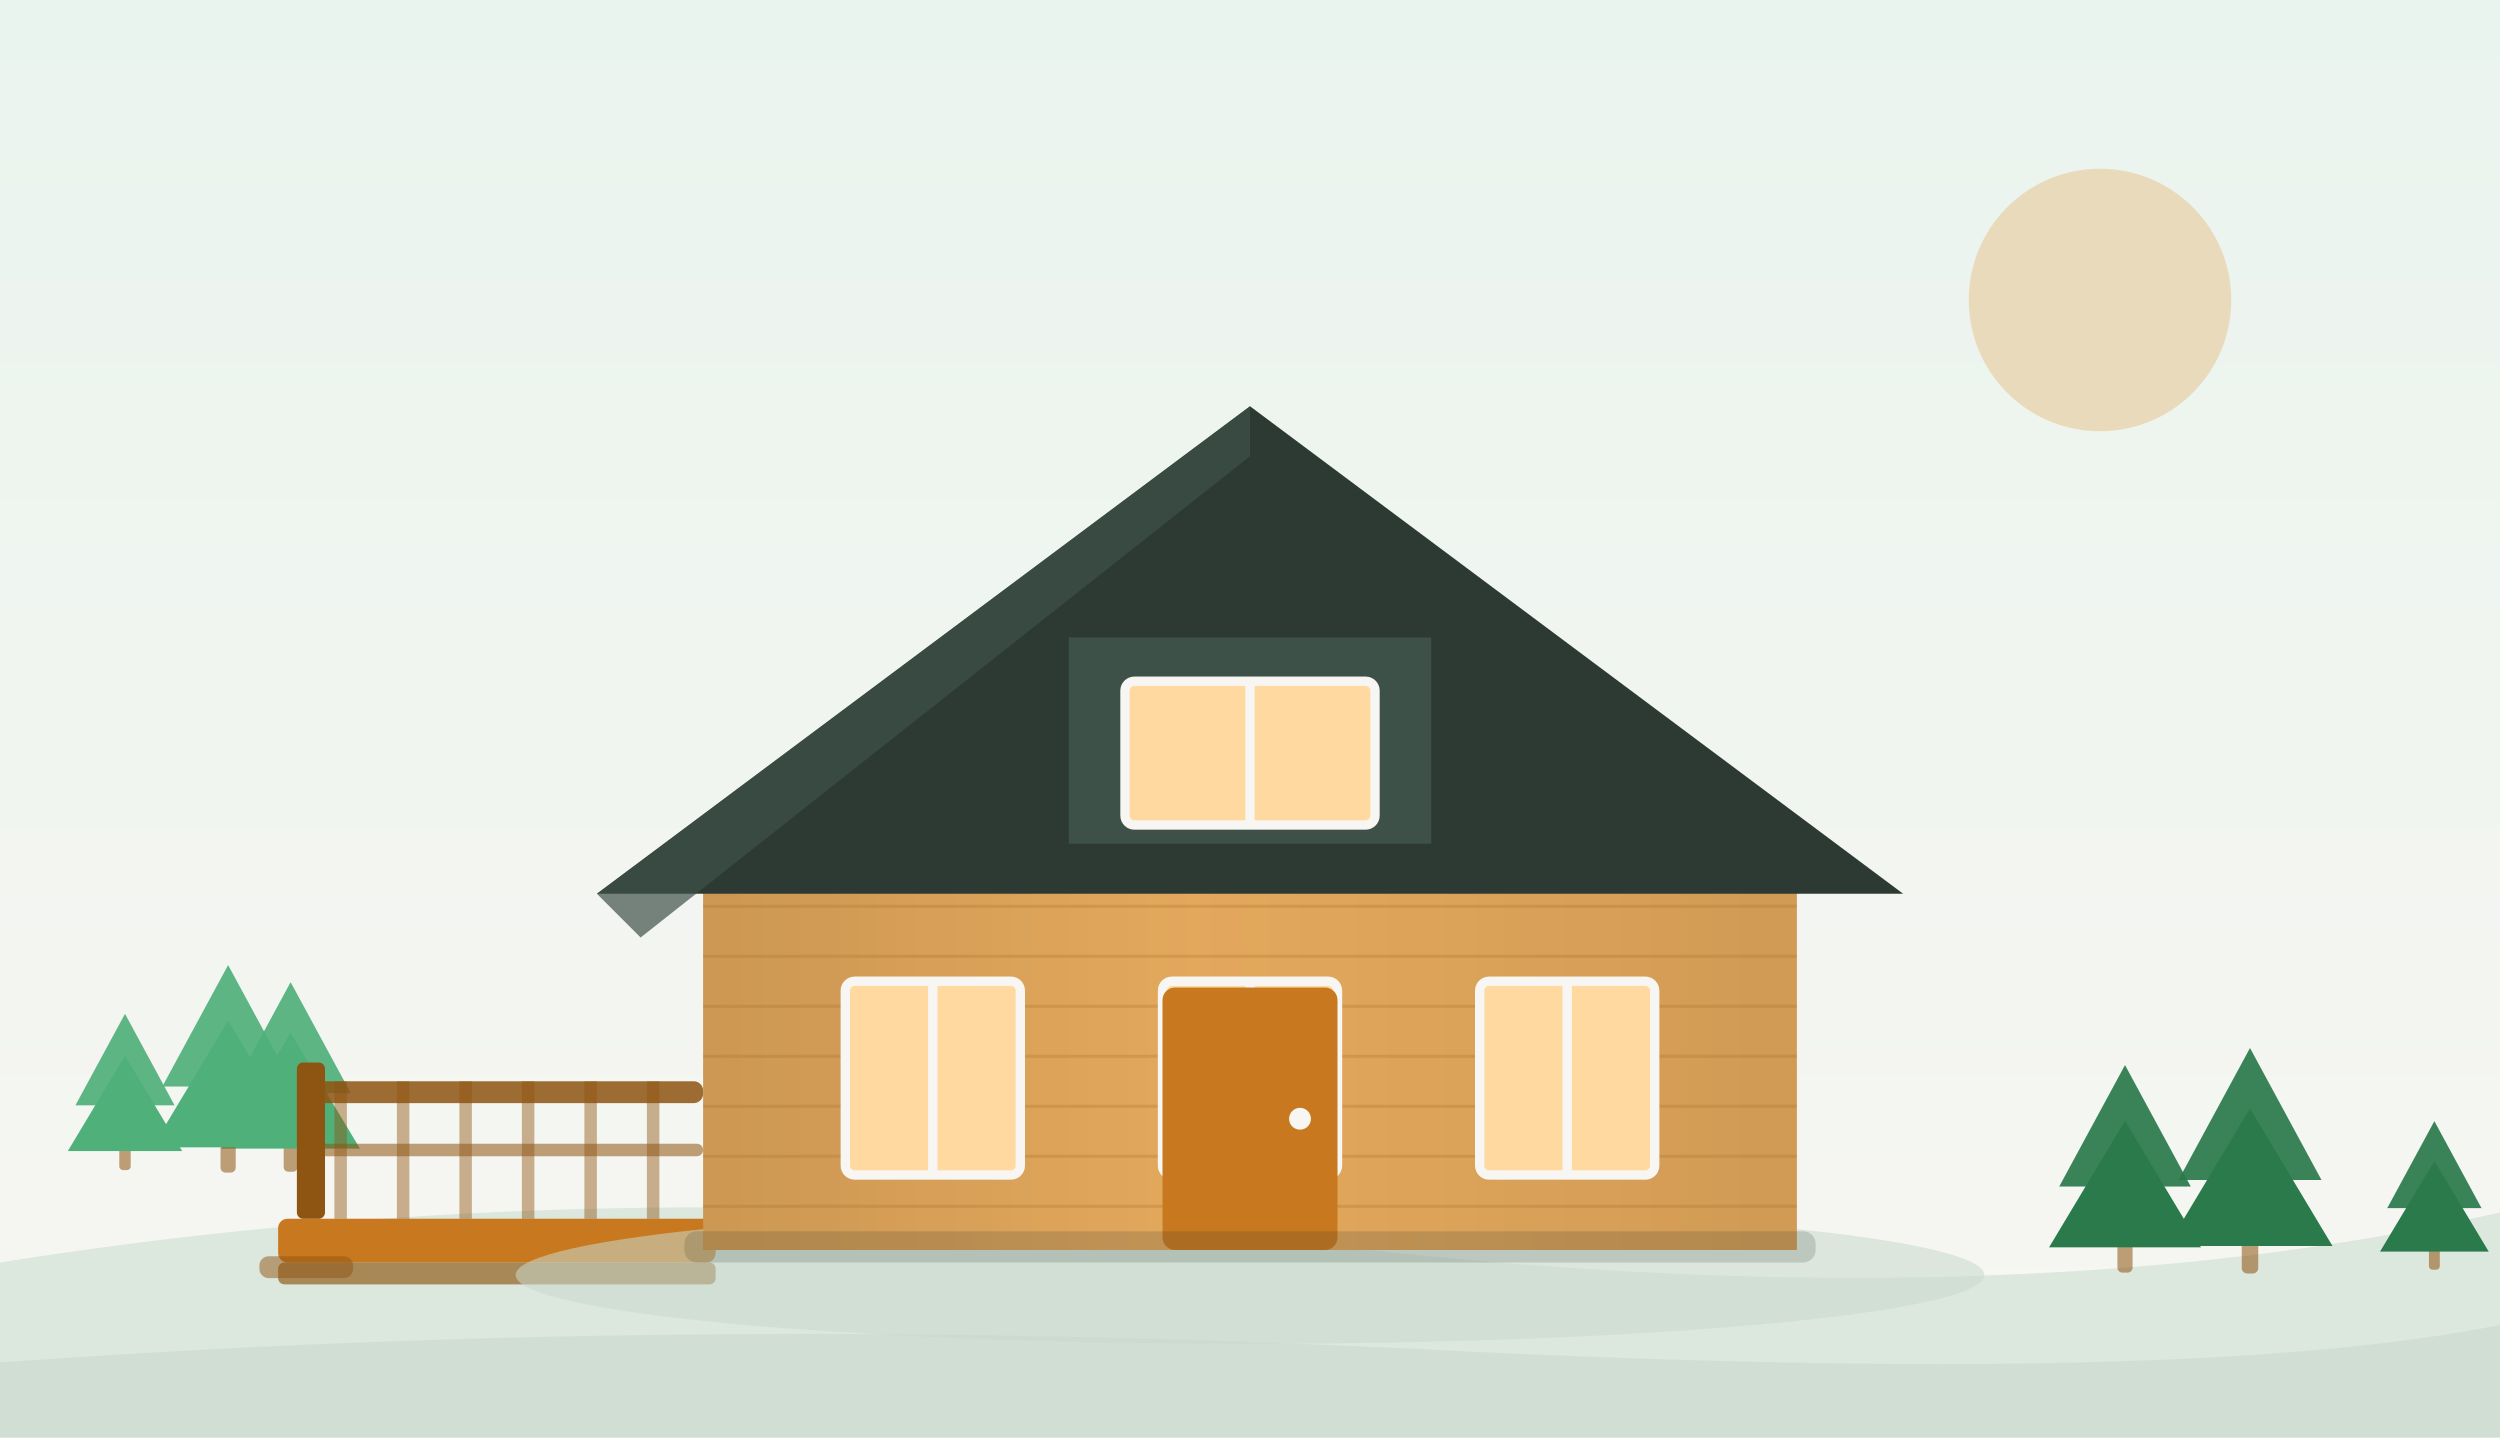
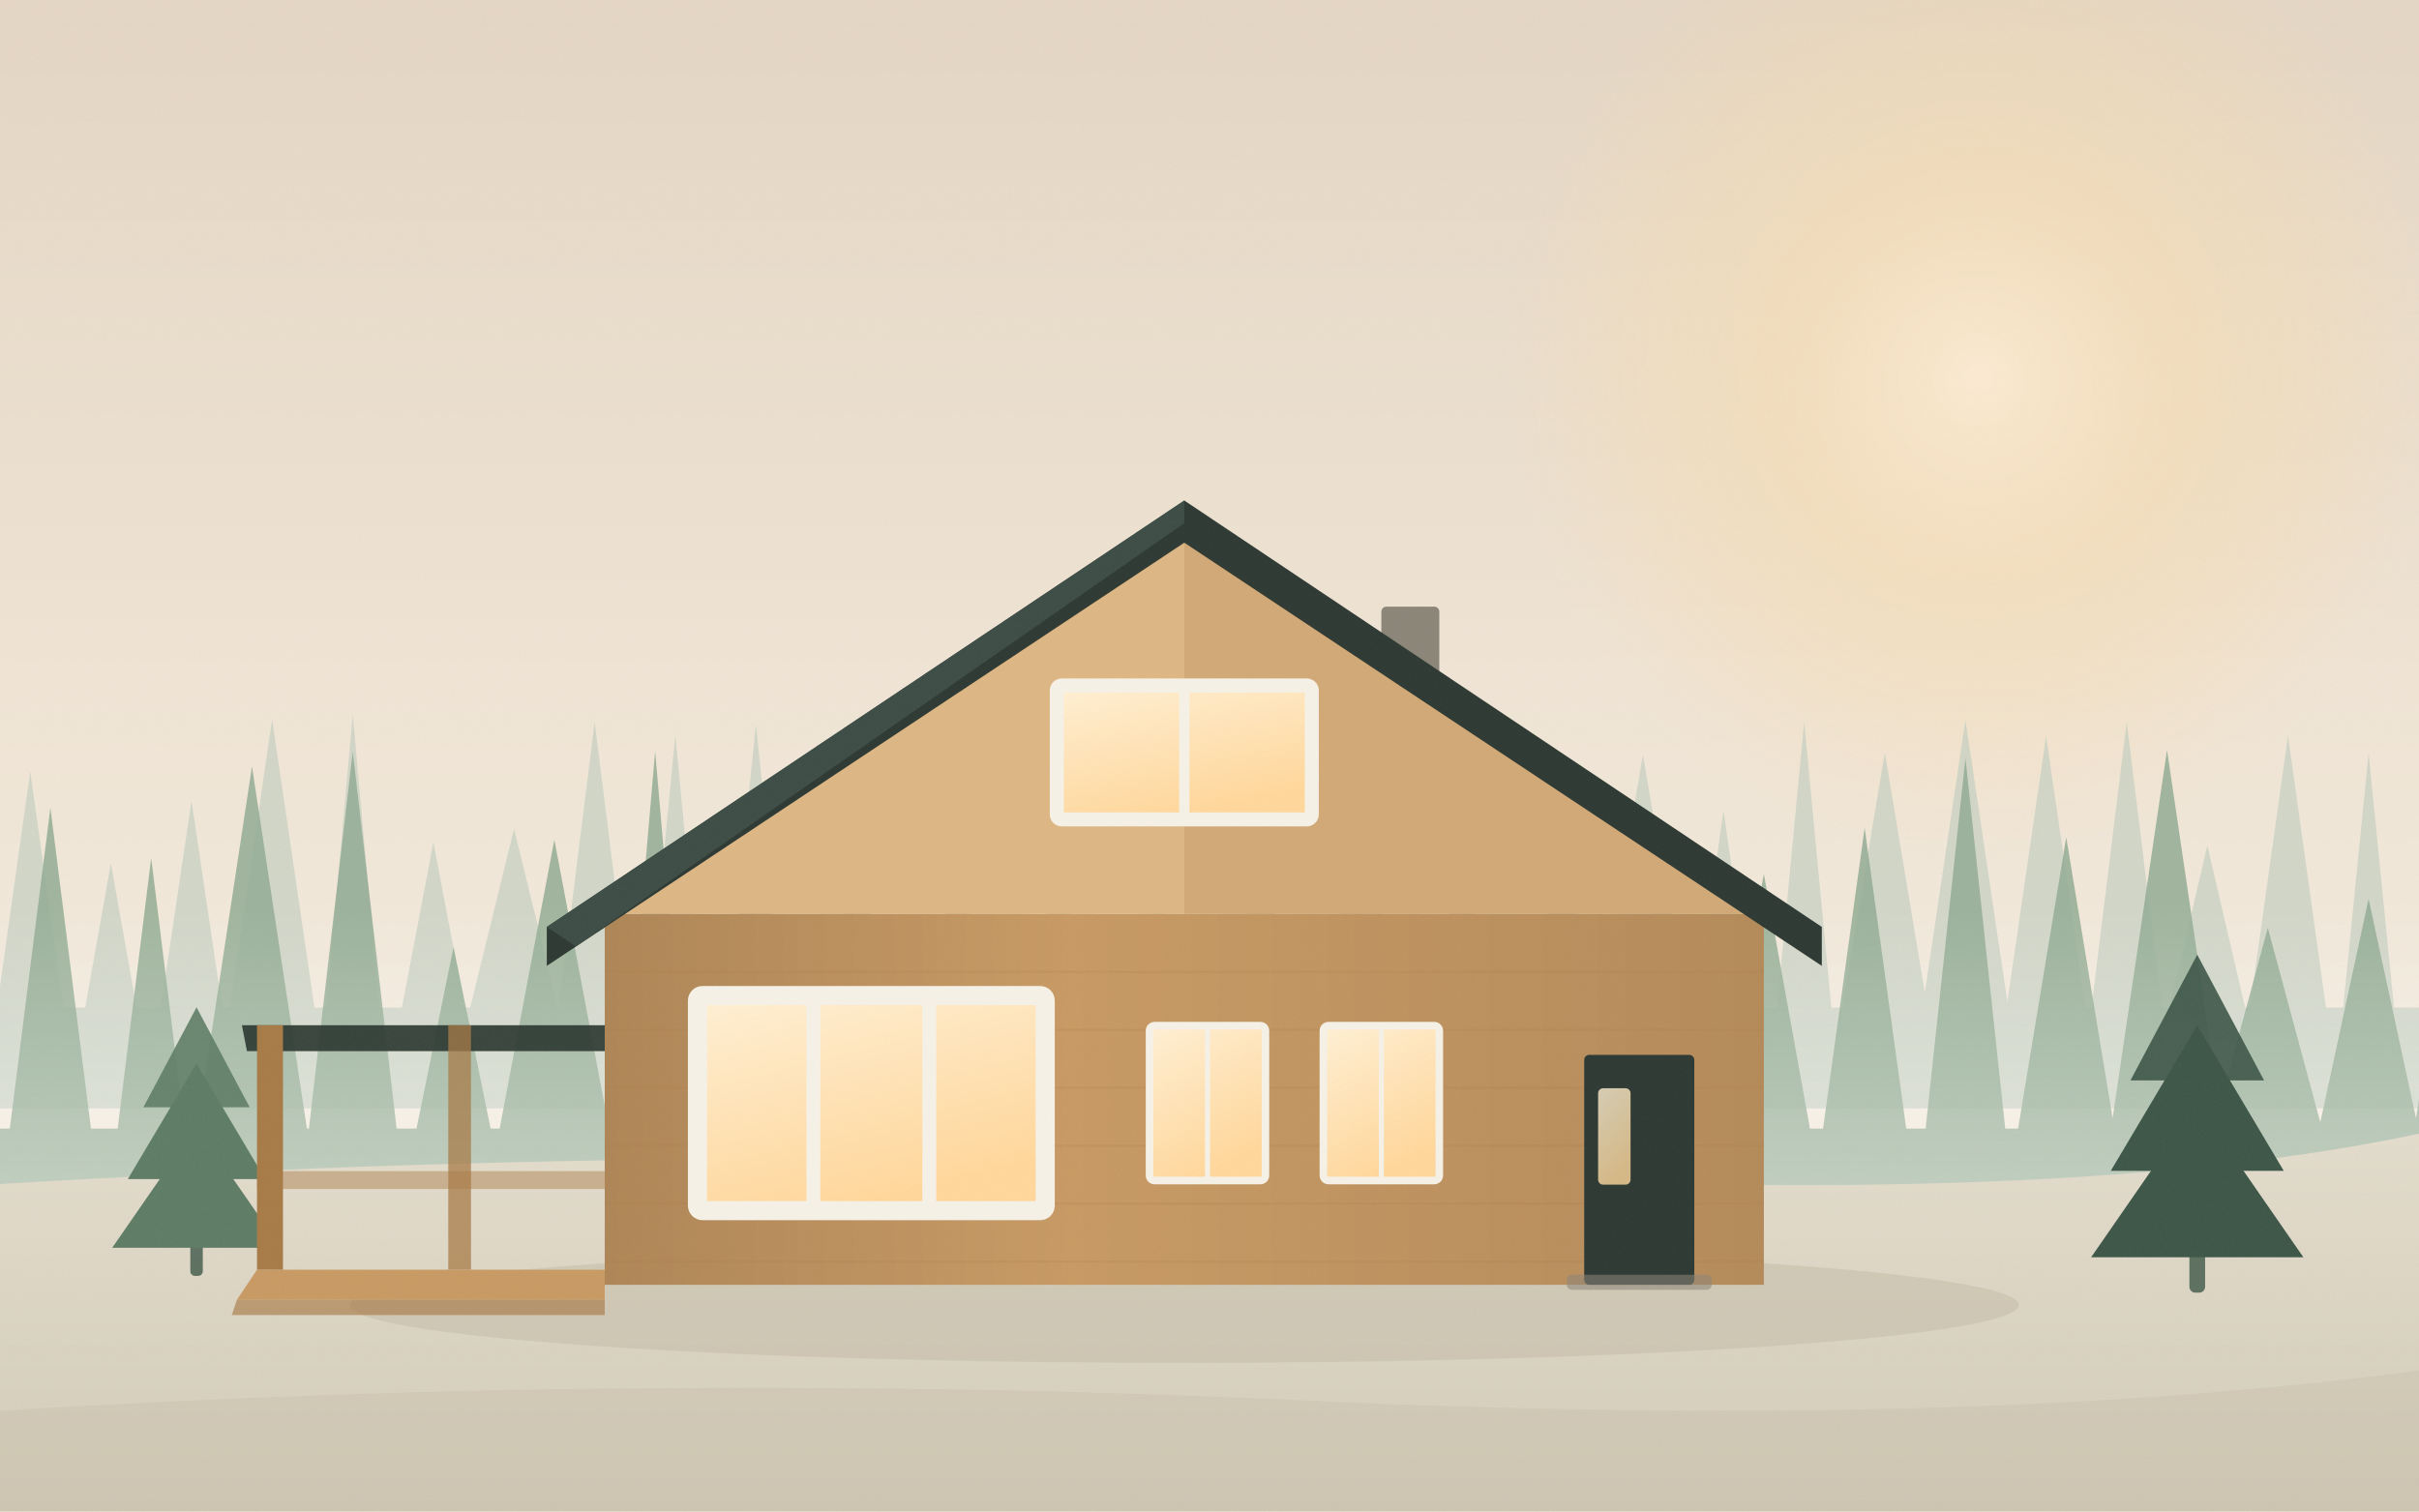
- <svg xmlns="http://www.w3.org/2000/svg" viewBox="0 0 800 460" role="img" aria-label="Каркасный дом КД-17, 8×10 м">
+ <svg xmlns="http://www.w3.org/2000/svg" viewBox="0 0 960 600" role="img" aria-label="Каркасный дом КД-17, 8×10 м, 118 м²">
  <defs>
    <linearGradient id="sky" x1="0" y1="0" x2="0" y2="1">
-       <stop offset="0" stop-color="#EAF4EE" />
-       <stop offset="1" stop-color="#F7F6F2" />
+       <stop offset="0" stop-color="#E4D6C3" />
+       <stop offset=".45" stop-color="#EFE4D4" />
+       <stop offset="1" stop-color="#F6F1E7" />
+     </linearGradient>
+     <radialGradient id="sunGlow" cx=".5" cy=".5" r=".5">
+       <stop offset="0" stop-color="#FBEBD2" stop-opacity=".95" />
+       <stop offset=".45" stop-color="#F7DCB0" stop-opacity=".55" />
+       <stop offset="1" stop-color="#F7DCB0" stop-opacity="0" />
+     </radialGradient>
+     <linearGradient id="glassGrad" x1="0" y1="0" x2=".4" y2="1">
+       <stop offset="0" stop-color="#FFF0D4" />
+       <stop offset="1" stop-color="#FFD79B" />
    </linearGradient>
    <linearGradient id="wallShade" x1="0" y1="0" x2="1" y2="0">
-       <stop offset="0" stop-color="#000" stop-opacity=".10" />
-       <stop offset=".45" stop-color="#000" stop-opacity="0" />
-       <stop offset="1" stop-color="#000" stop-opacity=".08" />
+       <stop offset="0" stop-color="#000" stop-opacity=".13" />
+       <stop offset=".4" stop-color="#000" stop-opacity="0" />
+       <stop offset="1" stop-color="#000" stop-opacity=".10" />
    </linearGradient>
+     <linearGradient id="mist" x1="0" y1="0" x2="0" y2="1">
+       <stop offset="0" stop-color="#fff" stop-opacity="0" />
+       <stop offset="1" stop-color="#fff" stop-opacity=".55" />
+     </linearGradient>
+     <linearGradient id="groundGrad" x1="0" y1="0" x2="0" y2="1">
+       <stop offset="0" stop-color="#E3DCCC" />
+       <stop offset="1" stop-color="#D3CBB8" />
+     </linearGradient>
+     <filter id="grain">
+       <feTurbulence type="fractalNoise" baseFrequency=".9" numOctaves="2" stitchTiles="stitch" />
+       <feColorMatrix type="saturate" values="0" />
+       <feComponentTransfer>
+         <feFuncA type="linear" slope=".055" />
+       </feComponentTransfer>
+     </filter>
+     <filter id="soft">
+       <feGaussianBlur stdDeviation="6" />
+     </filter>
  </defs>
-   <rect width="800" height="460" fill="url(#sky)" />
-   <circle cx="672" cy="96" r="42" fill="#E3A85C" opacity=".35" />
-   <path d="M0 404 Q200 372 420 398 T800 388 V460 H0 Z" fill="#DCE7DE" />
-   <g transform="translate(779 404) scale(0.58)">
-     <rect x="-3" y="-16" width="6" height="20" rx="2" fill="#8E5411" opacity=".55" />
-     <path d="M0 -78 L26 -30 H-26 Z" fill="#2A7A4B" opacity=".92" />
-     <path d="M0 -56 L30 -6 H-30 Z" fill="#2A7A4B" />
-   </g>
-   <g transform="translate(40 372) scale(0.61)">
-     <rect x="-3" y="-16" width="6" height="20" rx="2" fill="#8E5411" opacity=".55" />
-     <path d="M0 -78 L26 -30 H-26 Z" fill="#4FB07A" opacity=".92" />
-     <path d="M0 -56 L30 -6 H-30 Z" fill="#4FB07A" />
-   </g>
-   <g transform="translate(93 372) scale(0.74)">
-     <rect x="-3" y="-16" width="6" height="20" rx="2" fill="#8E5411" opacity=".55" />
-     <path d="M0 -78 L26 -30 H-26 Z" fill="#4FB07A" opacity=".92" />
-     <path d="M0 -56 L30 -6 H-30 Z" fill="#4FB07A" />
-   </g>
-   <g transform="translate(73 372) scale(0.81)">
-     <rect x="-3" y="-16" width="6" height="20" rx="2" fill="#8E5411" opacity=".55" />
-     <path d="M0 -78 L26 -30 H-26 Z" fill="#4FB07A" opacity=".92" />
-     <path d="M0 -56 L30 -6 H-30 Z" fill="#4FB07A" />
-   </g>
-   <g transform="translate(680 404) scale(0.81)">
-     <rect x="-3" y="-16" width="6" height="20" rx="2" fill="#8E5411" opacity=".55" />
-     <path d="M0 -78 L26 -30 H-26 Z" fill="#2A7A4B" opacity=".92" />
-     <path d="M0 -56 L30 -6 H-30 Z" fill="#2A7A4B" />
-   </g>
-   <g transform="translate(720 404) scale(0.88)">
-     <rect x="-3" y="-16" width="6" height="20" rx="2" fill="#8E5411" opacity=".55" />
-     <path d="M0 -78 L26 -30 H-26 Z" fill="#2A7A4B" opacity=".92" />
-     <path d="M0 -56 L30 -6 H-30 Z" fill="#2A7A4B" />
+   <rect width="960" height="600" fill="url(#sky)" />
+   <circle cx="785.257" cy="150" r="190" fill="url(#sunGlow)" />
+   <path d="M-20 440 L-36.0 400.0 L-20.0 317.1 L-4.0 400.0 L-1.2 400.0 L12.0 306.3 L25.2 400.0 L33.8 400.0 L44.0 342.7 L54.2 400.0 L63.8 400.0 L76.0 317.9 L88.2 400.0 L91.2 400.0 L108.0 285.6 L124.8 400.0 L129.5 400.0 L140.0 283.8 L150.5 400.0 L159.5 400.0 L172.0 334.4 L184.5 400.0 L186.6 400.0 L204.0 329.0 L221.4 400.0 L221.8 400.0 L236.0 286.7 L250.2 400.0 L257.6 400.0 L268.0 291.9 L278.4 400.0 L288.5 400.0 L300.0 287.5 L311.5 400.0 L317.6 400.0 L332.0 316.1 L346.4 400.0 L352.9 400.0 L364.0 304.1 L375.1 400.0 L378.3 400.0 L396.0 295.6 L413.7 400.0 L410.9 400.0 L428.0 337.3 L445.1 400.0 L443.5 400.0 L460.0 316.9 L476.5 400.0 L479.3 400.0 L492.0 324.3 L504.7 400.0 L507.9 400.0 L524.0 292.1 L540.1 400.0 L540.6 400.0 L556.0 324.8 L571.4 400.0 L572.7 400.0 L588.0 334.3 L603.3 400.0 L609.8 400.0 L620.0 298.4 L630.2 400.0 L634.9 400.0 L652.0 299.6 L669.1 400.0 L673.0 400.0 L684.0 321.7 L695.0 400.0 L705.2 400.0 L716.0 286.7 L726.8 400.0 L731.1 400.0 L748.0 298.8 L764.9 400.0 L763.0 400.0 L780.0 285.8 L797.0 400.0 L796.3 400.0 L812.0 292.2 L827.7 400.0 L830.0 400.0 L844.0 286.7 L858.0 400.0 L861.0 400.0 L876.0 335.6 L891.0 400.0 L892.9 400.0 L908.0 292.0 L923.1 400.0 L929.9 400.0 L940.0 299.1 L950.1 400.0 L962.0 400.0 L972.0 288.7 L982.0 400.0 L1000 440 Z" fill="#C3CEC0" opacity="0.7" />
+   <path d="M-20 488 L-35.8 448.0 L-20.0 351.3 L-4.2 448.0 L3.9 448.0 L20.0 320.7 L36.1 448.0 L46.7 448.0 L60.0 340.6 L73.3 448.0 L78.2 448.0 L100.0 304.2 L121.8 448.0 L122.6 448.0 L140.0 298.3 L157.4 448.0 L165.3 448.0 L180.0 375.9 L194.7 448.0 L198.3 448.0 L220.0 333.3 L241.7 448.0 L247.1 448.0 L260.0 298.2 L272.9 448.0 L279.2 448.0 L300.0 321.9 L320.8 448.0 L321.4 448.0 L340.0 326.1 L358.6 448.0 L365.7 448.0 L380.0 319.5 L394.3 448.0 L406.5 448.0 L420.0 318.5 L433.5 448.0 L445.0 448.0 L460.0 351.1 L475.0 448.0 L478.7 448.0 L500.0 329.3 L521.3 448.0 L517.8 448.0 L540.0 317.0 L562.2 448.0 L566.4 448.0 L580.0 318.2 L593.6 448.0 L602.1 448.0 L620.0 327.1 L637.9 448.0 L647.1 448.0 L660.0 326.6 L672.9 448.0 L681.7 448.0 L700.0 346.9 L718.3 448.0 L723.5 448.0 L740.0 328.6 L756.5 448.0 L764.2 448.0 L780.0 300.9 L795.8 448.0 L800.9 448.0 L820.0 332.4 L839.1 448.0 L837.8 448.0 L860.0 297.7 L882.2 448.0 L878.5 448.0 L900.0 368.3 L921.5 448.0 L920.3 448.0 L940.0 356.8 L959.7 448.0 L958.2 448.0 L980.0 305.5 L1001.8 448.0 L1000 488 Z" fill="#93AB94" opacity="0.85" />
+   <rect x="0" y="360" width="960" height="130" fill="url(#mist)" opacity=".7" />
+   <path d="M0 470 Q300 452 560 466 T960 450 V600 H0 Z" fill="url(#groundGrad)" />
+   <g transform="translate(78 504) scale(0.62)">
+     <rect x="-4" y="-24" width="8" height="28" rx="3" fill="#3E5748" opacity=".8" />
+     <path d="M0 -168 L34 -104 H-34 Z" fill="#5F7D66" opacity=".9" />
+     <path d="M0 -132 L44 -58 H-44 Z" fill="#5F7D66" />
+     <path d="M0 -92 L54 -14 H-54 Z" fill="#5F7D66" />
  </g>
  <g>
-     <rect x="89" y="390" width="140" height="14" rx="3" fill="#C8791F" />
-     <rect x="89" y="404" width="140" height="7" rx="2" fill="#8E5411" opacity=".65" />
-     <rect x="107" y="346" width="4" height="44" fill="#8E5411" opacity=".45" />
-     <rect x="127" y="346" width="4" height="44" fill="#8E5411" opacity=".45" />
-     <rect x="147" y="346" width="4" height="44" fill="#8E5411" opacity=".45" />
-     <rect x="167" y="346" width="4" height="44" fill="#8E5411" opacity=".45" />
-     <rect x="187" y="346" width="4" height="44" fill="#8E5411" opacity=".45" />
-     <rect x="207" y="346" width="4" height="44" fill="#8E5411" opacity=".45" />
-     <rect x="97" y="346" width="128" height="7" rx="3" fill="#8E5411" opacity=".85" />
-     <rect x="97" y="366" width="128" height="4" rx="2" fill="#8E5411" opacity=".55" />
-     <rect x="95" y="340" width="9" height="50" rx="2" fill="#8E5411" />
-     <rect x="83" y="402" width="30" height="7" rx="3" fill="#8E5411" opacity=".5" />
+     <ellipse cx="470" cy="518" rx="331.2" ry="23" fill="#BFB7A2" opacity=".45" />
+     <g>
+       <path d="M102 504 H240 V516 H94 Z" fill="#C89A64" />
+       <path d="M94 516 H240 v6 H92 Z" fill="#A87B47" opacity=".65" />
+       <path d="M96 406.96 H240 v10.304 H98 Z" fill="#2E3A33" opacity=".92" />
+       <rect x="102" y="406.96" width="10.304" height="97.04" fill="#A87B47" />
+       <rect x="177.9" y="406.96" width="9.016" height="97.04" fill="#A87B47" opacity=".75" />
+       <rect x="102" y="464.9" width="138" height="7.084" fill="#A87B47" opacity=".45" />
+     </g>
+     <rect x="548.2" y="240.808" width="23" height="96.968" rx="2" fill="#8C8578" />
+     <rect x="240" y="362.8" width="460" height="147.2" fill="#C89A64" />
+     <polygon points="240,362.8 470,206.4 700,362.8" fill="#DDB684" />
+     <polygon points="470,206.4 700,362.8 470,362.8" fill="#A87B47" opacity=".22" />
+     <rect x="240" y="362.8" width="460" height="147.2" fill="url(#wallShade)" />
+     <line x1="240" y1="385.8" x2="700" y2="385.8" stroke="#A87B47" stroke-width=".9" opacity=".2" />
+     <line x1="240" y1="408.8" x2="700" y2="408.8" stroke="#A87B47" stroke-width=".9" opacity=".2" />
+     <line x1="240" y1="431.8" x2="700" y2="431.8" stroke="#A87B47" stroke-width=".9" opacity=".2" />
+     <line x1="240" y1="454.8" x2="700" y2="454.8" stroke="#A87B47" stroke-width=".9" opacity=".2" />
+     <line x1="240" y1="477.8" x2="700" y2="477.8" stroke="#A87B47" stroke-width=".9" opacity=".2" />
+     <line x1="240" y1="500.8" x2="700" y2="500.8" stroke="#A87B47" stroke-width=".9" opacity=".2" />
+     <path d="M217 367.952 L470 198.672 L723 367.952 L723 383.408 L470 215.416 L217 383.408 Z" fill="#2E3A33" />
+     <path d="M217 367.952 L470 198.672 L470 207.688 L228.5 375.68  Z" fill="#3F5049" opacity=".9" />
+     <g>
+       <rect x="419.4" y="272.088" width="101.2" height="53.176" rx="2" fill="url(#glassGrad)" />
+       <line x1="470" y1="272.088" x2="470" y2="325.264" stroke="#F6F1E7" stroke-width="4.048" />
+       <rect x="419.4" y="272.088" width="101.2" height="53.176" rx="2" fill="none" stroke="#F6F1E7" stroke-width="5.566" />
+     </g>
+     <g>
+       <rect x="276.8" y="395.184" width="138" height="85.376" rx="2" fill="url(#glassGrad)" />
+       <line x1="322.8" y1="395.184" x2="322.8" y2="480.56" stroke="#F6F1E7" stroke-width="5.52" />
+       <line x1="368.8" y1="395.184" x2="368.8" y2="480.56" stroke="#F6F1E7" stroke-width="5.52" />
+       <rect x="276.8" y="395.184" width="138" height="85.376" rx="2" fill="none" stroke="#F6F1E7" stroke-width="7.59" />
+     </g>
+     <g>
+       <rect x="456.2" y="407.137" width="46" height="61.471" rx="2" fill="url(#glassGrad)" />
+       <line x1="479.2" y1="407.137" x2="479.2" y2="468.607" stroke="#F6F1E7" stroke-width="2" />
+       <rect x="456.2" y="407.137" width="46" height="61.471" rx="2" fill="none" stroke="#F6F1E7" stroke-width="3" />
+     </g>
+     <g>
+       <rect x="525.2" y="407.137" width="46" height="61.471" rx="2" fill="url(#glassGrad)" />
+       <line x1="548.2" y1="407.137" x2="548.2" y2="468.607" stroke="#F6F1E7" stroke-width="2" />
+       <rect x="525.2" y="407.137" width="46" height="61.471" rx="2" fill="none" stroke="#F6F1E7" stroke-width="3" />
+     </g>
+     <g>
+       <rect x="628.7" y="418.736" width="43.7" height="91.264" rx="2" fill="#2E3A33" />
+       <rect x="634.22" y="431.984" width="12.88" height="38.272" rx="2" fill="url(#glassGrad)" opacity=".8" />
+       <rect x="621.8" y="506" width="57.5" height="6" rx="2" fill="#8C8578" opacity=".55" />
+     </g>
  </g>
-   <g>
-     <ellipse cx="400" cy="408" rx="235" ry="22" fill="#C8D9CC" opacity=".55" />
-     <rect x="225" y="280" width="350" height="120" fill="#E3A85C" />
-     <rect x="225" y="280" width="350" height="120" fill="url(#wallShade)" />
-     <line x1="225" y1="290" x2="575" y2="290" stroke="#8E5411" stroke-width="1" opacity=".18" />
-     <line x1="225" y1="306" x2="575" y2="306" stroke="#8E5411" stroke-width="1" opacity=".18" />
-     <line x1="225" y1="322" x2="575" y2="322" stroke="#8E5411" stroke-width="1" opacity=".18" />
-     <line x1="225" y1="338" x2="575" y2="338" stroke="#8E5411" stroke-width="1" opacity=".18" />
-     <line x1="225" y1="354" x2="575" y2="354" stroke="#8E5411" stroke-width="1" opacity=".18" />
-     <line x1="225" y1="370" x2="575" y2="370" stroke="#8E5411" stroke-width="1" opacity=".18" />
-     <line x1="225" y1="386" x2="575" y2="386" stroke="#8E5411" stroke-width="1" opacity=".18" />
-     <path d="M191 286 L400 130 L609 286 Z" fill="#2C3A33" />
-     <path d="M191 286 L400 130 L400 146 L205 300 Z" fill="#3E5148" opacity=".7" />
-     <path d="M342 204 h116 v66 h-116 z" fill="#3E5148" />
-     <g transform="translate(360 218)">
-       <rect width="80" height="46" rx="3" fill="#FFD9A0" />
-       <rect width="80" height="46" rx="3" fill="none" stroke="#F7F6F2" stroke-width="3" />
-       <line x1="40" y1="0" x2="40" y2="46" stroke="#F7F6F2" stroke-width="3" />
-     </g>
-     <g transform="translate(270.5 314)">
-       <rect width="56" height="62" rx="3" fill="#FFD9A0" />
-       <rect width="56" height="62" rx="3" fill="none" stroke="#F7F6F2" stroke-width="3" />
-       <line x1="28" y1="0" x2="28" y2="62" stroke="#F7F6F2" stroke-width="3" />
-     </g>
-     <g transform="translate(372 314)">
-       <rect width="56" height="62" rx="3" fill="#FFD9A0" />
-       <rect width="56" height="62" rx="3" fill="none" stroke="#F7F6F2" stroke-width="3" />
-       <line x1="28" y1="0" x2="28" y2="62" stroke="#F7F6F2" stroke-width="3" />
-     </g>
-     <g transform="translate(473.5 314)">
-       <rect width="56" height="62" rx="3" fill="#FFD9A0" />
-       <rect width="56" height="62" rx="3" fill="none" stroke="#F7F6F2" stroke-width="3" />
-       <line x1="28" y1="0" x2="28" y2="62" stroke="#F7F6F2" stroke-width="3" />
-     </g>
-     <rect x="372" y="316" width="56" height="84" rx="4" fill="#C8791F" />
-     <circle cx="416" cy="358" r="3.5" fill="#F7F6F2" />
-     <rect x="219" y="394" width="362" height="10" rx="4" fill="#2C3A33" opacity=".18" />
+   <g transform="translate(872 510) scale(0.78)">
+     <rect x="-4" y="-24" width="8" height="28" rx="3" fill="#3E5748" opacity=".8" />
+     <path d="M0 -168 L34 -104 H-34 Z" fill="#3E5748" opacity=".9" />
+     <path d="M0 -132 L44 -58 H-44 Z" fill="#3E5748" />
+     <path d="M0 -92 L54 -14 H-54 Z" fill="#3E5748" />
  </g>
-   <path d="M0 436 Q220 420 460 432 T800 424 V460 H0 Z" fill="#C8D9CC" opacity=".6" />
+   <path d="M0 560 Q260 544 520 556 T960 544 V600 H0 Z" fill="#BFB7A2" opacity=".3" />
+   <rect width="960" height="600" filter="url(#grain)" opacity=".45" />
</svg>
